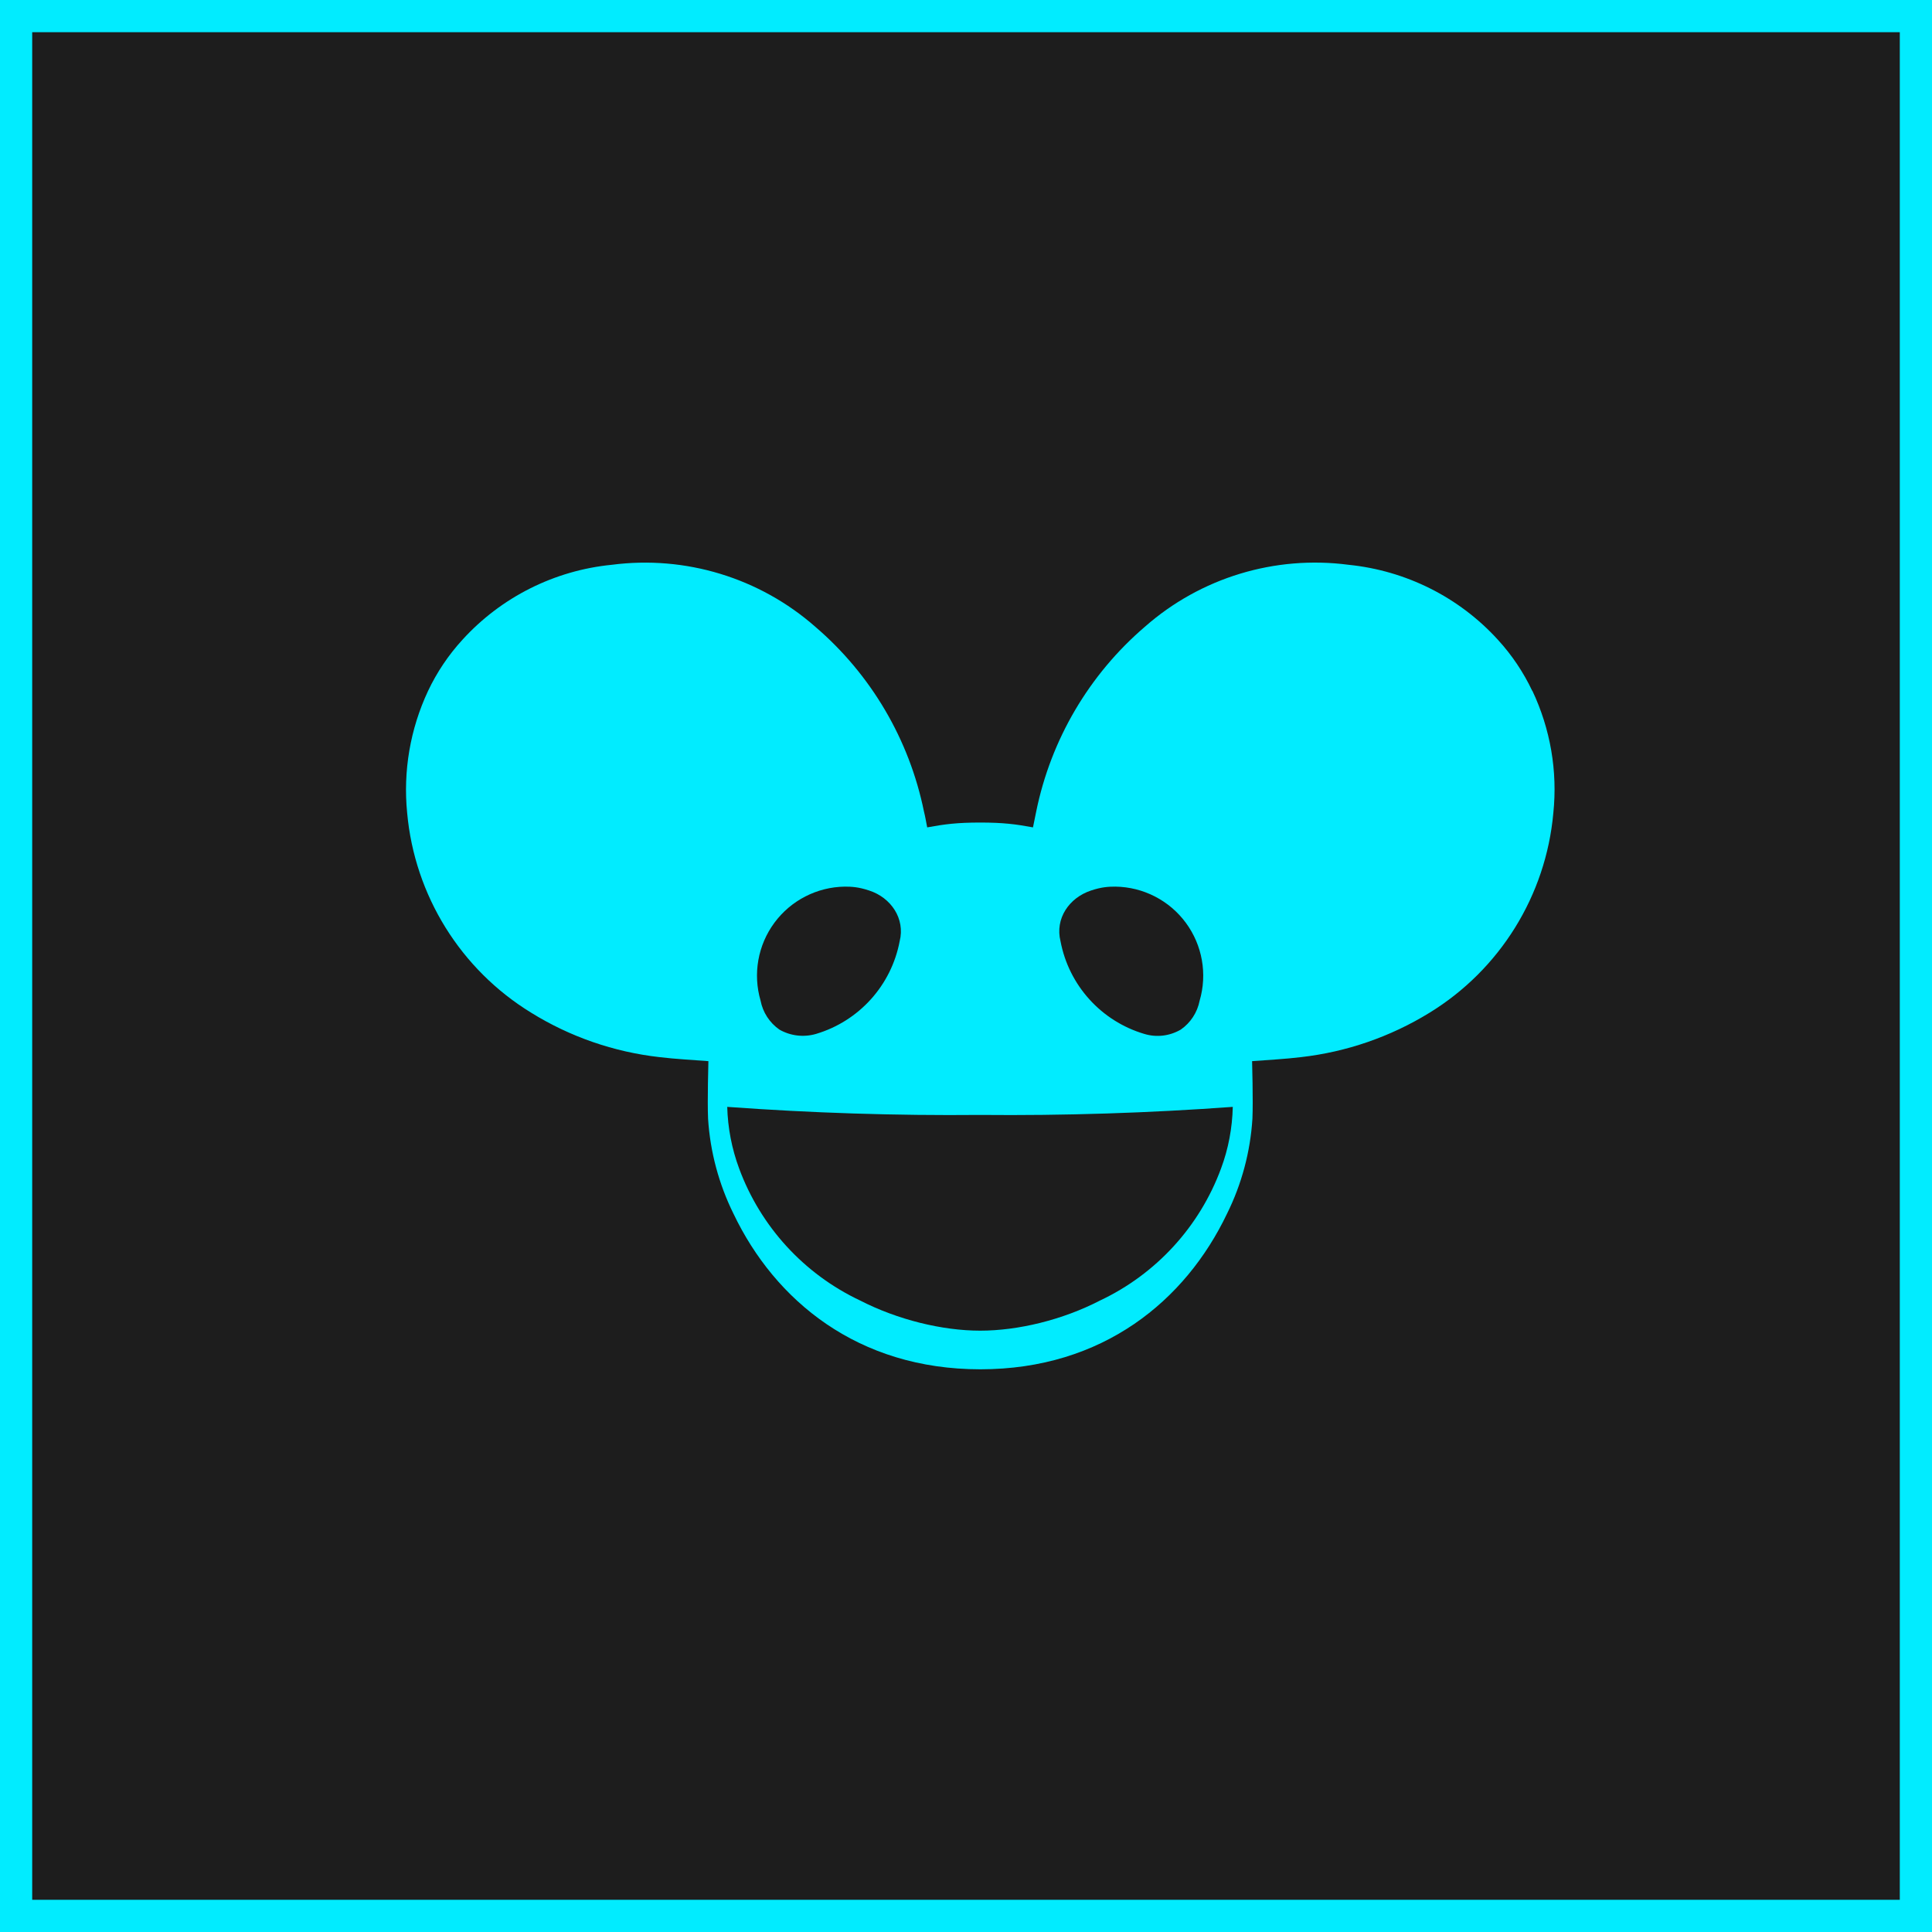
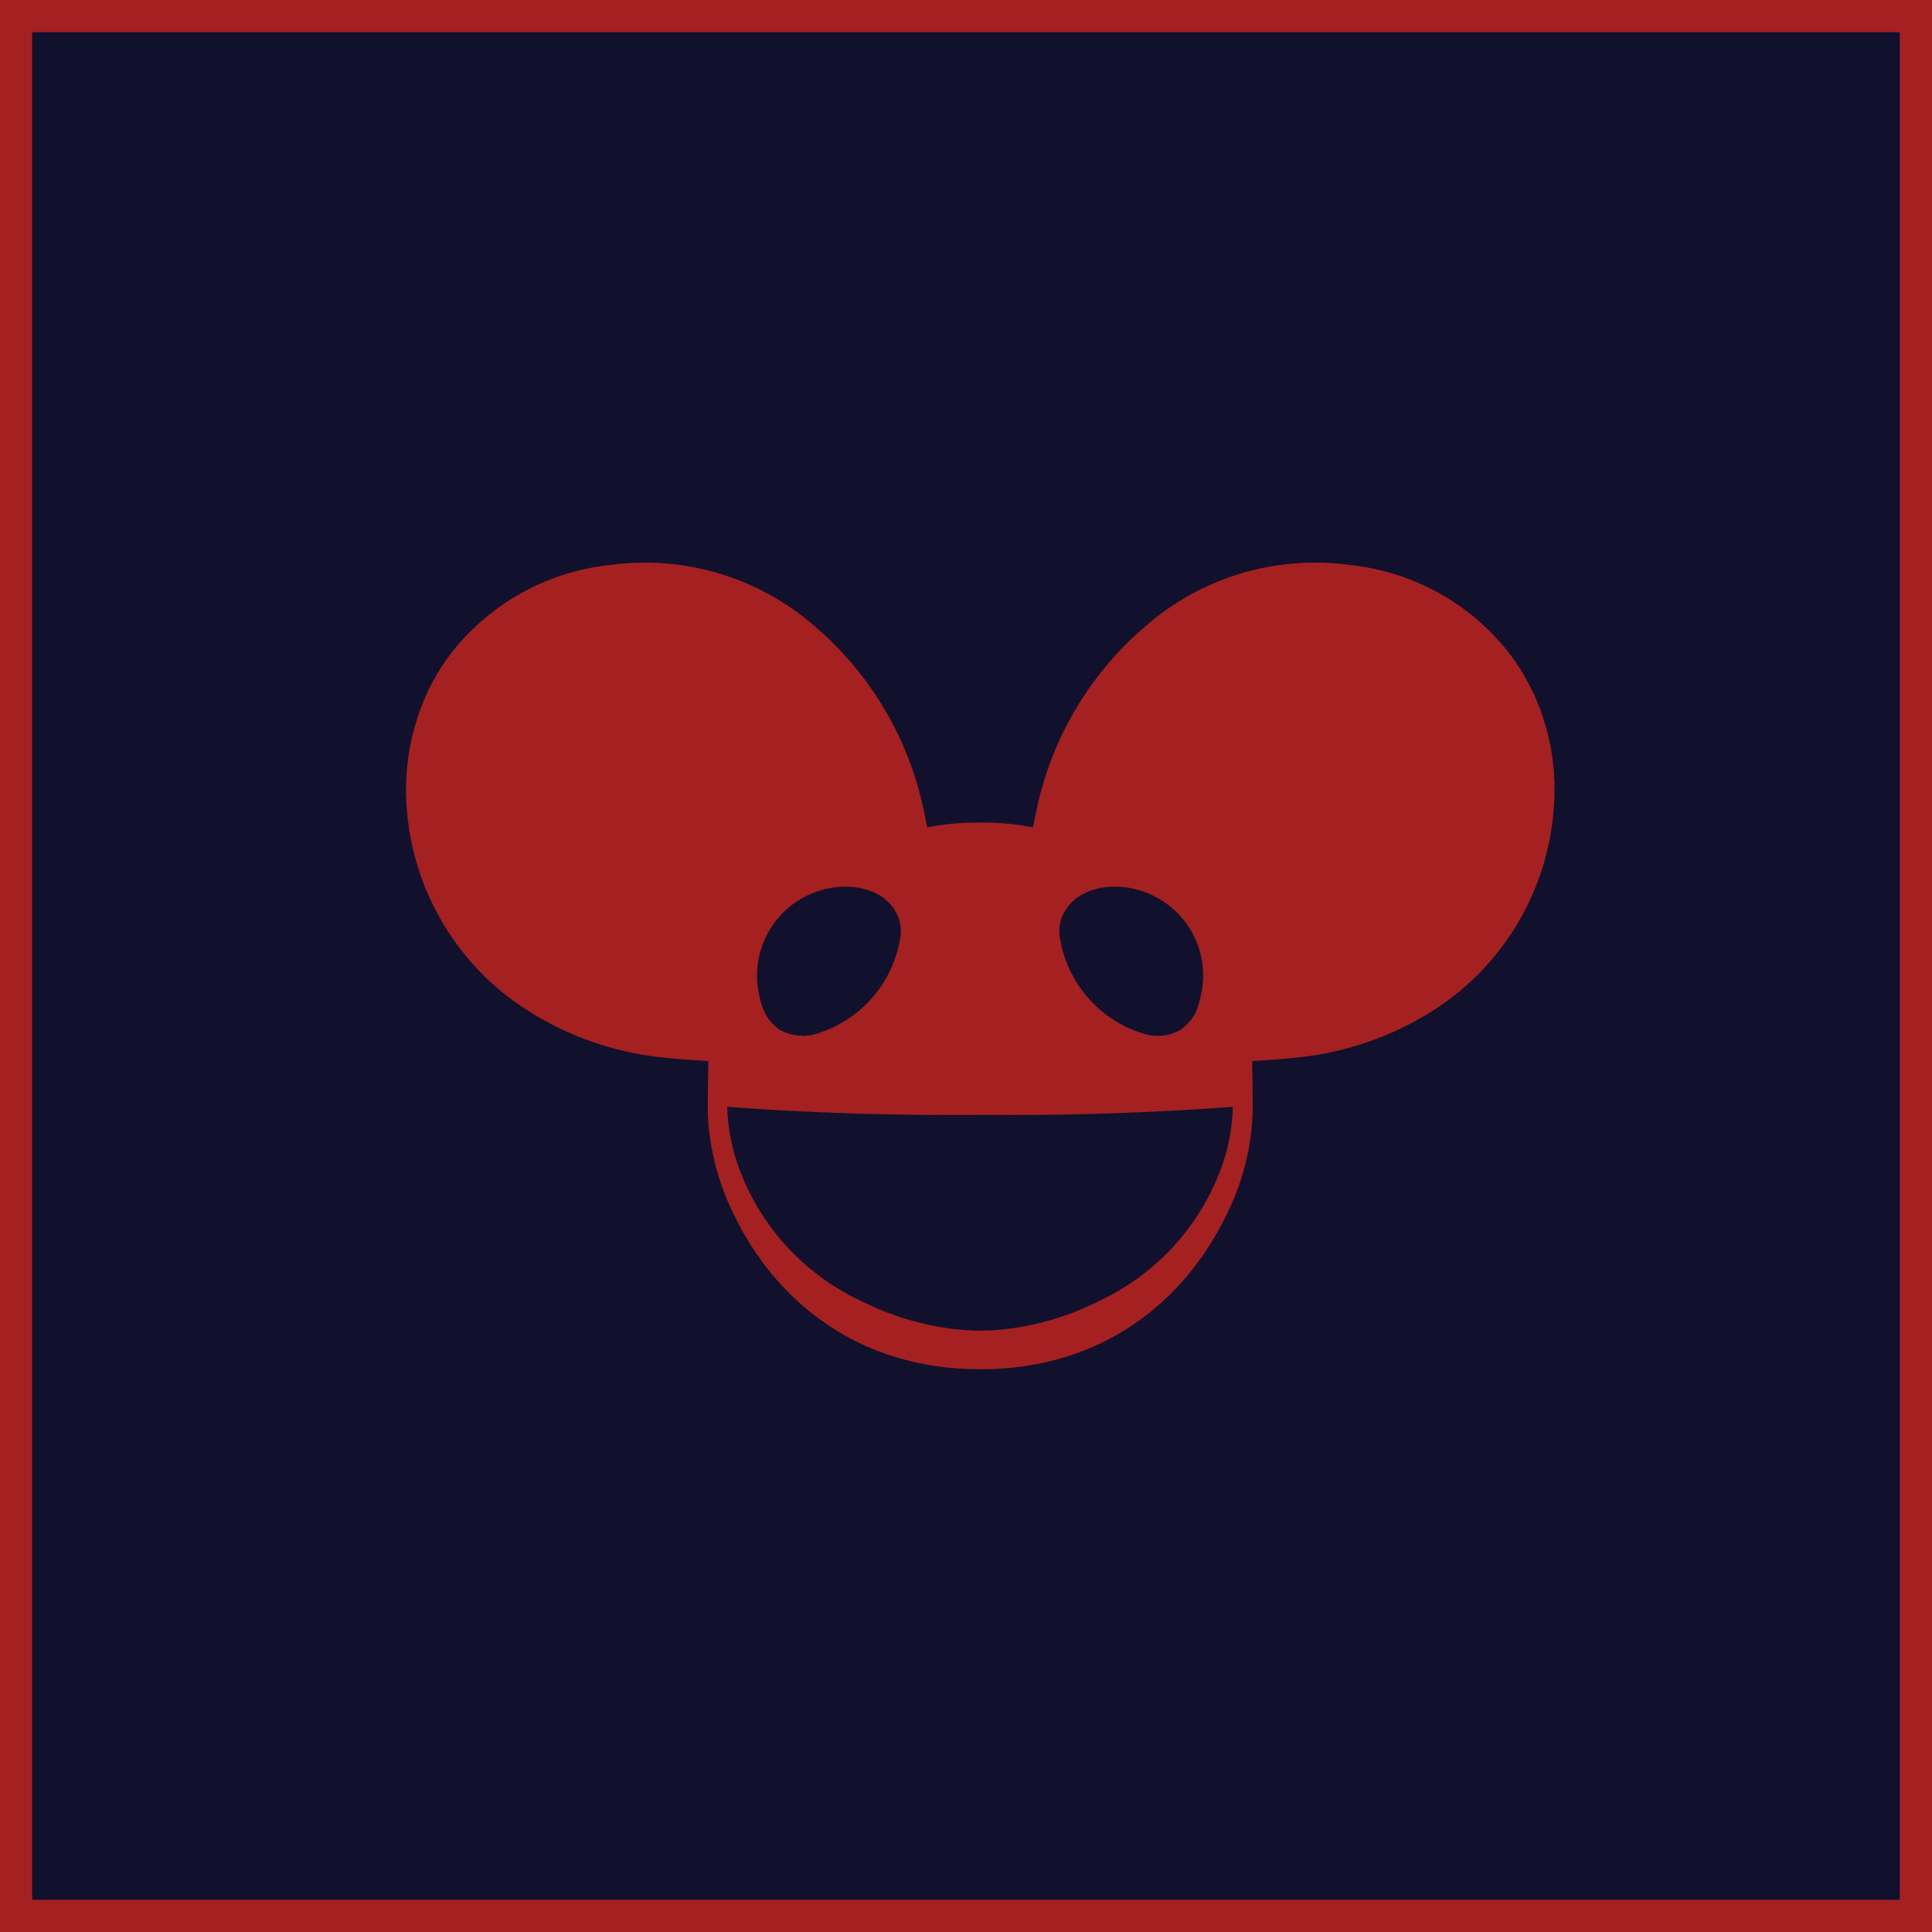
<svg xmlns="http://www.w3.org/2000/svg" viewBox="0 0 1200 1200" width="1200" height="1200">
-   <path fill="#1d1d1d" stroke="#01ecff" stroke-width="20" d="M1190 10v1180H10V10z" />
-   <path fill="#01ecff" d="M951.7 429.1a128.1 128.1 0 0 0-21.3-31.7c-24.1-26.5-57.2-43-92.8-46.6-45.7-6-91.9 8-126.5 38.5a205 205 0 0 0-67.5 114.8l-2 9.8c-10.8-2-18.5-3-32.8-3s-22 1-32.9 3c-.7-3.5-1.2-6.7-2-9.8a205 205 0 0 0-67.5-114.8A160.2 160.2 0 0 0 380 350.8c-35.6 3.5-68.7 20.1-92.8 46.6a128 128 0 0 0-21.3 31.7 144.6 144.6 0 0 0-13 75.9 162.7 162.7 0 0 0 77 124c24.2 15 51.4 24.4 79.7 27.6 9.9 1.2 20 1.7 30.4 2.5 0 .6-.7 24.5-.2 35.8 1.3 20.5 6.7 40.6 15.8 59 25.7 53.8 77.1 96.6 153.3 96.6s127.5-42.8 153.2-96.6a154.6 154.6 0 0 0 15.8-59c.5-11.3-.2-35.2-.2-35.8 10.5-.8 20.5-1.3 30.4-2.5a194.2 194.2 0 0 0 79.7-27.5 162.6 162.6 0 0 0 77-124.1c2.7-26-1.8-52.2-13-75.9Zm-274 124c6.6-2.2 10.9-2.4 15.1-2.4a55.3 55.3 0 0 1 52.3 70.9 28.5 28.5 0 0 1-11.7 17.9c-6.9 4-15 5-22.6 2.7a74.5 74.5 0 0 1-52.1-57.6c-3.5-14 5.3-27 19-31.5Zm-153-2.4c4.2 0 8.5.2 15.1 2.4 13.7 4.4 22.5 17.6 19 31.5a74.5 74.5 0 0 1-52 57.6 29.3 29.3 0 0 1-22.7-2.7 28.5 28.5 0 0 1-11.7-18 55.3 55.3 0 0 1 52.3-70.8Zm233.7 175.1a146.9 146.9 0 0 1-75.2 82c-23.2 12-50.8 18.7-74.4 18.7s-51.3-6.8-74.5-18.7a146.9 146.9 0 0 1-75.2-82 119 119 0 0 1-7.4-38.3c52.3 3.8 104.7 5.5 157 5 52.4.5 104.8-1.2 157-5-.3 13-2.7 26-7.3 38.3Z" />
+   <path fill="#11112d" stroke="#a52121" stroke-width="20" d="M1190 10v1180H10V10z" />
+   <path fill="#a52121" d="M951.7 429.1a128.1 128.1 0 0 0-21.3-31.7c-24.1-26.5-57.2-43-92.8-46.6-45.7-6-91.9 8-126.5 38.5a205 205 0 0 0-67.5 114.8l-2 9.8c-10.8-2-18.5-3-32.8-3s-22 1-32.9 3c-.7-3.5-1.2-6.7-2-9.8a205 205 0 0 0-67.5-114.8A160.2 160.2 0 0 0 380 350.8c-35.6 3.5-68.7 20.1-92.8 46.6a128 128 0 0 0-21.3 31.7 144.6 144.6 0 0 0-13 75.9 162.7 162.7 0 0 0 77 124c24.2 15 51.4 24.4 79.7 27.6 9.9 1.2 20 1.7 30.4 2.5 0 .6-.7 24.5-.2 35.8 1.3 20.5 6.7 40.6 15.8 59 25.7 53.8 77.1 96.6 153.3 96.6s127.5-42.8 153.2-96.6a154.6 154.6 0 0 0 15.8-59c.5-11.3-.2-35.2-.2-35.8 10.5-.8 20.5-1.3 30.4-2.5a194.2 194.2 0 0 0 79.7-27.5 162.6 162.6 0 0 0 77-124.1c2.7-26-1.8-52.2-13-75.9Zm-274 124c6.6-2.2 10.9-2.4 15.1-2.4a55.3 55.3 0 0 1 52.3 70.9 28.5 28.5 0 0 1-11.7 17.9c-6.9 4-15 5-22.6 2.7a74.5 74.5 0 0 1-52.1-57.6c-3.5-14 5.3-27 19-31.5Zm-153-2.4c4.2 0 8.5.2 15.1 2.4 13.7 4.4 22.5 17.6 19 31.5a74.5 74.5 0 0 1-52 57.6 29.3 29.3 0 0 1-22.7-2.7 28.5 28.5 0 0 1-11.7-18 55.3 55.3 0 0 1 52.3-70.8Zm233.7 175.1a146.9 146.9 0 0 1-75.2 82c-23.2 12-50.8 18.7-74.4 18.7s-51.3-6.8-74.5-18.7a146.9 146.9 0 0 1-75.2-82 119 119 0 0 1-7.4-38.3c52.3 3.8 104.7 5.5 157 5 52.4.5 104.8-1.2 157-5-.3 13-2.7 26-7.3 38.3Z" />
</svg>
